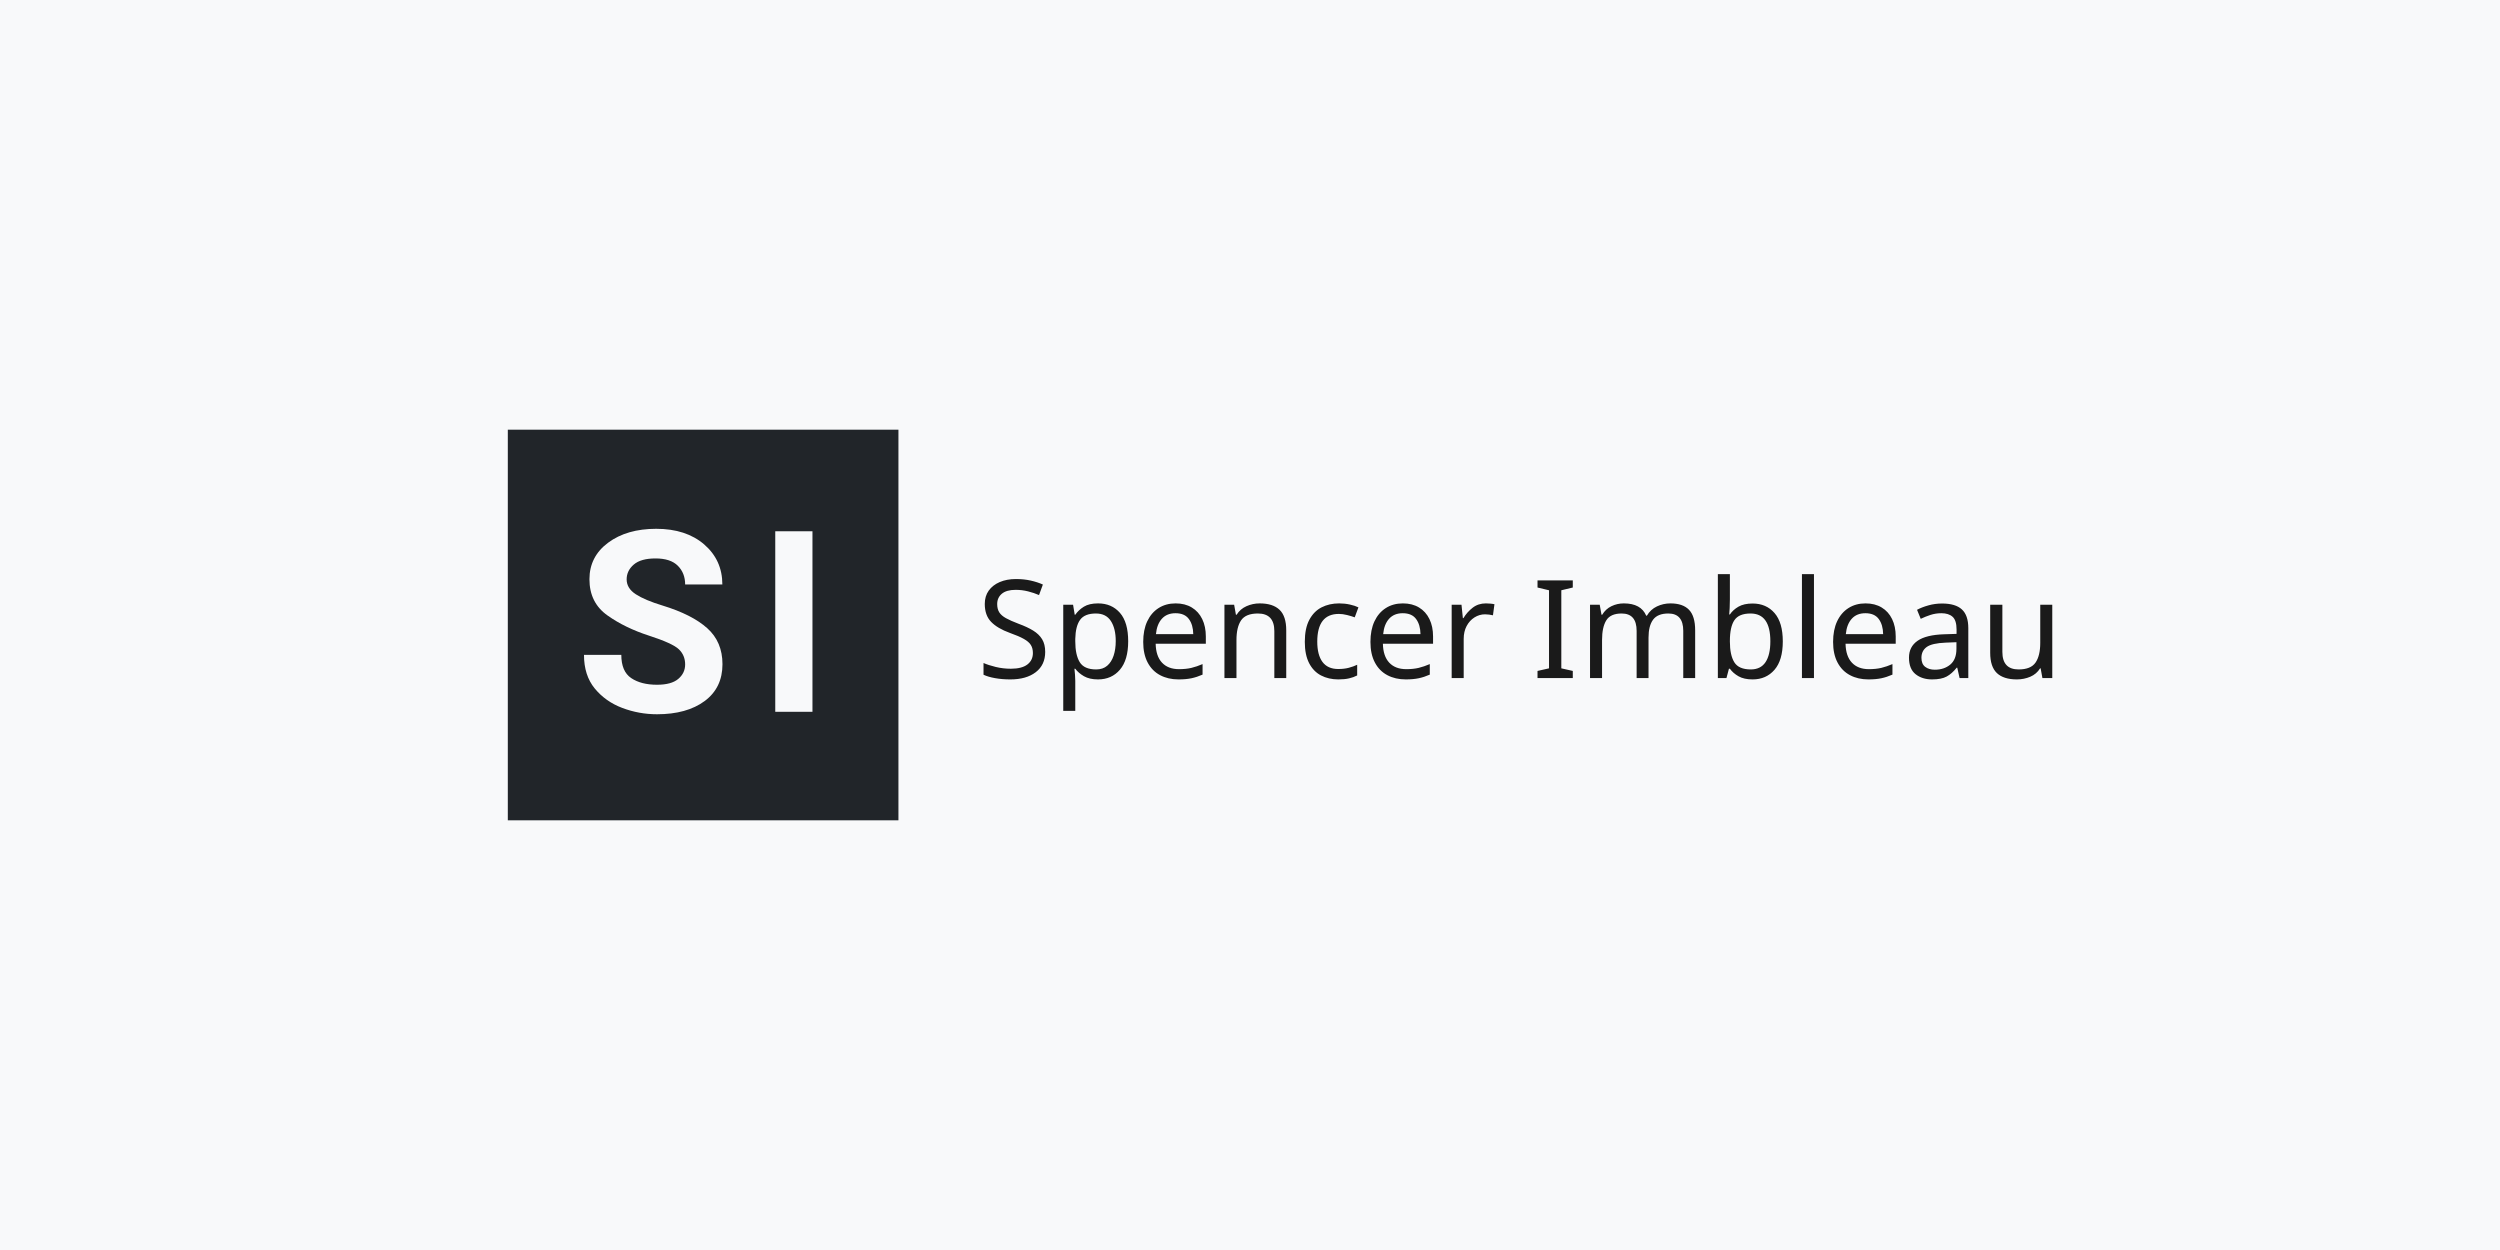
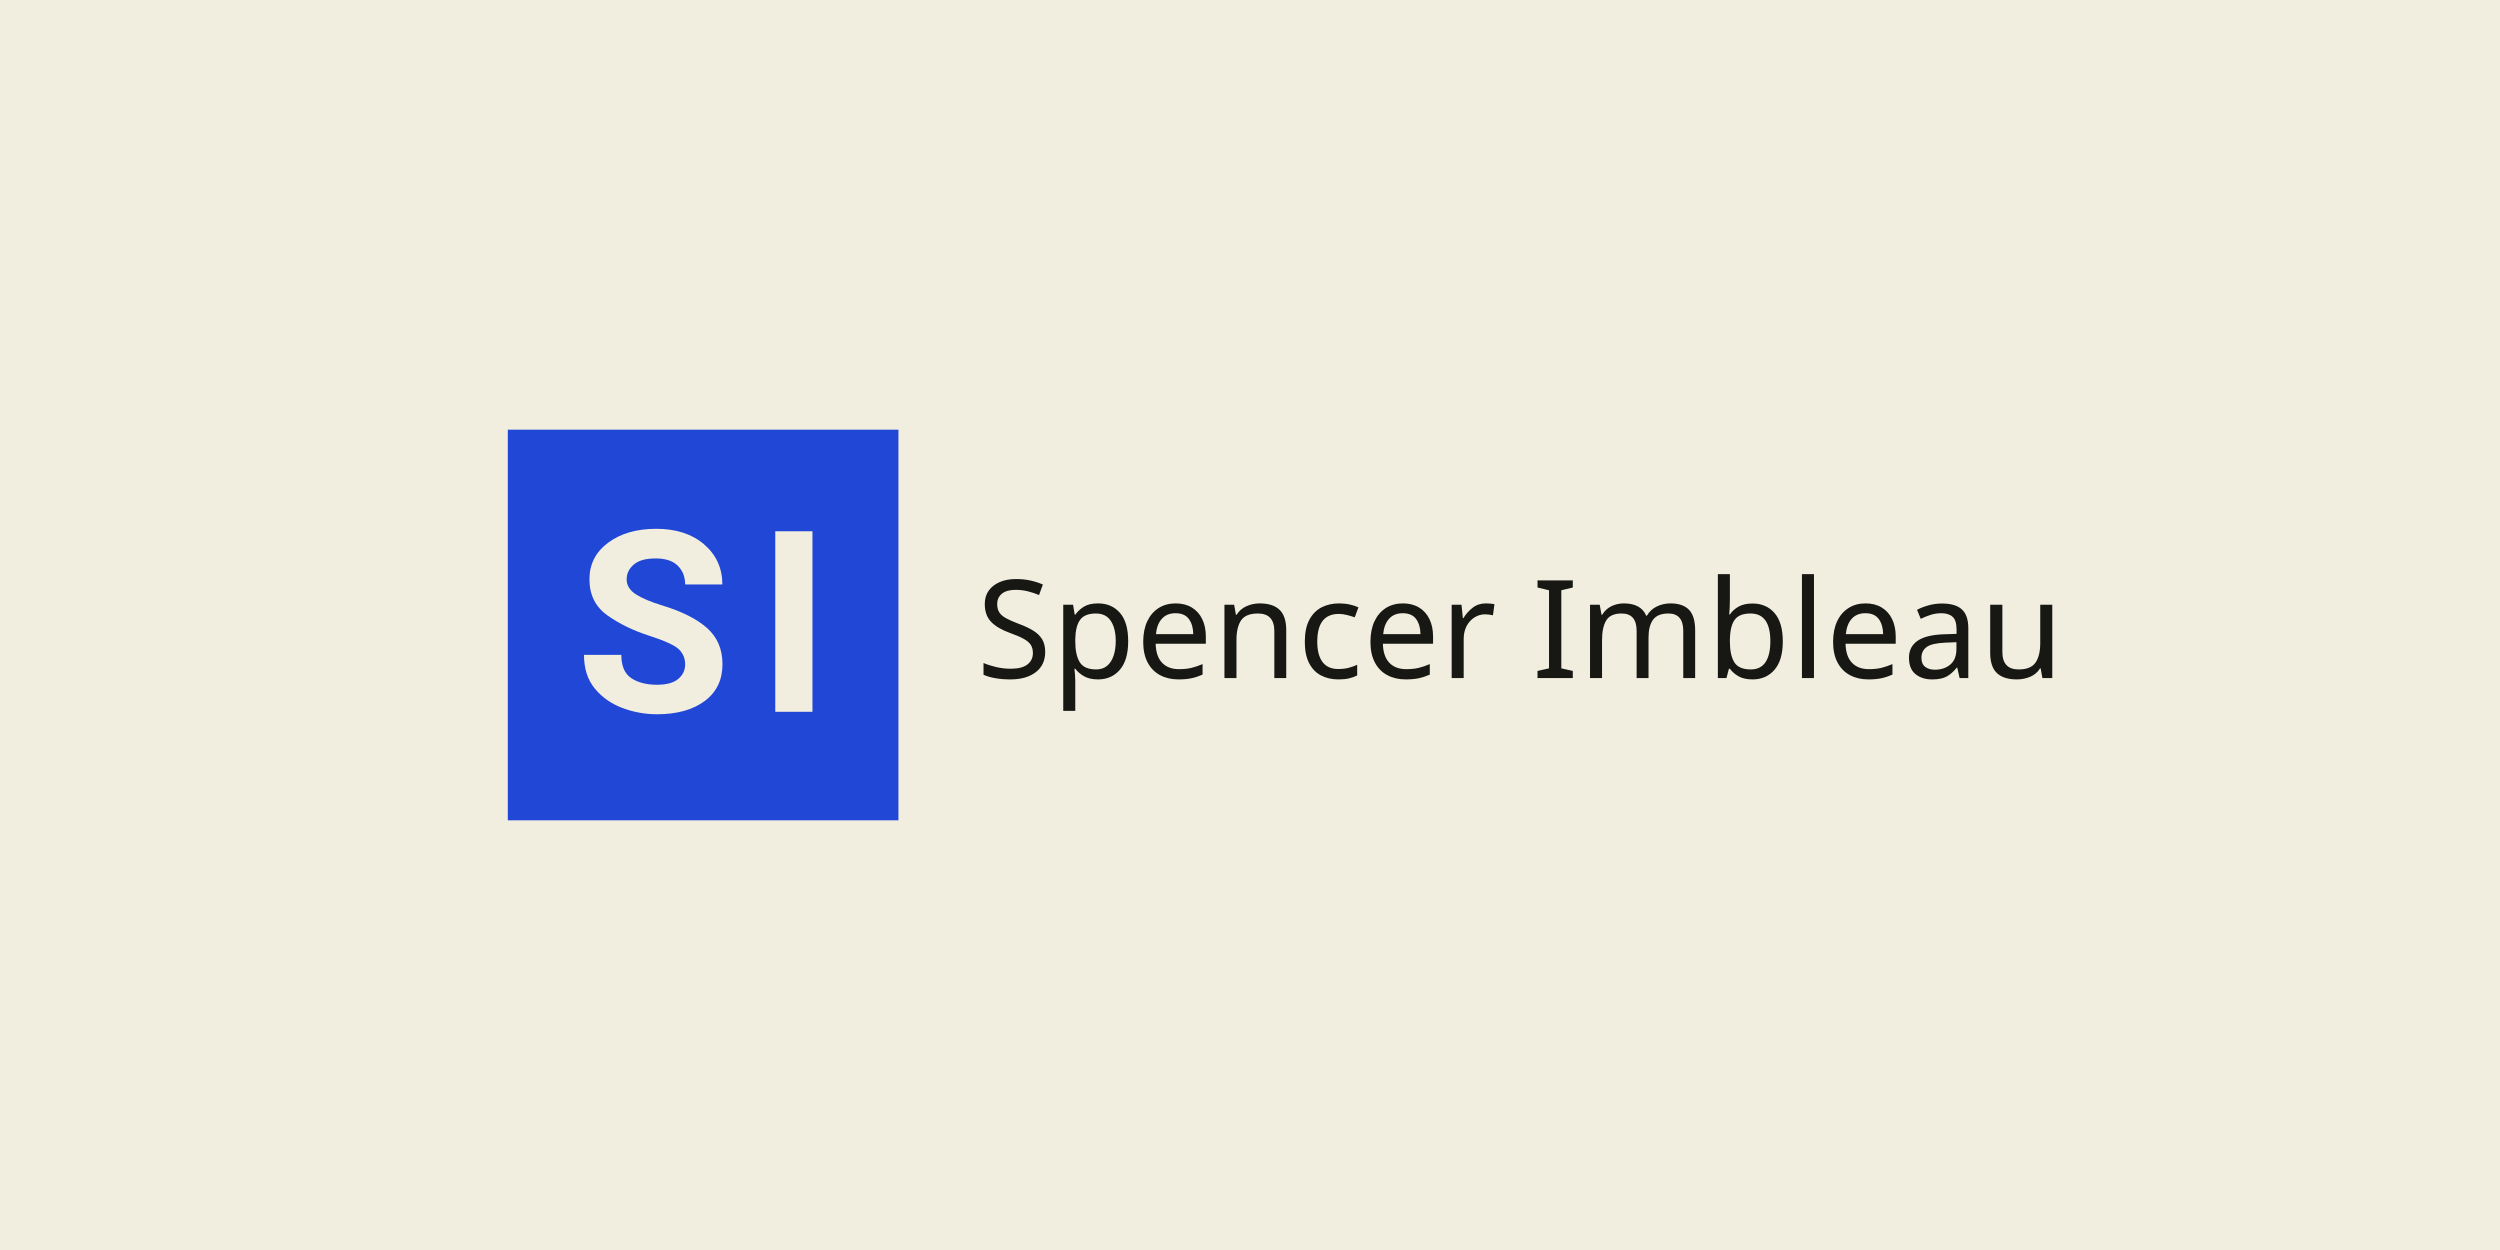
<svg xmlns="http://www.w3.org/2000/svg" width="1280" height="640" viewBox="0 0 1280 640">
-   <rect x="0" y="0" width="1280" height="640" fill="#F8F9FA" />
-   <rect x="260" y="220" width="200" height="200" fill="#212529" />
-   <text x="360" y="320" font-family="Roboto, sans-serif" font-size="130" font-weight="600" fill="#F8F9FA" text-anchor="middle" dominant-baseline="central" letter-spacing="0.1em">SI</text>
-   <text x="500" y="320" font-family="sans-serif" font-size="70" font-weight="400" fill="#1a1a1a" text-anchor="start" dominant-baseline="central">Spencer Imbleau</text>
+   <rect x="0" y="0" width="1280" height="640" fill="#F2EEDF" />
+   <rect x="260" y="220" width="200" height="200" fill="#2047D6" />
+   <text x="360" y="320" font-family="Roboto, sans-serif" font-size="130" font-weight="600" fill="#F2EEDF" text-anchor="middle" dominant-baseline="central" letter-spacing="0.1em">SI</text>
+   <text x="500" y="320" font-family="sans-serif" font-size="70" font-weight="400" fill="#171813" text-anchor="start" dominant-baseline="central">Spencer Imbleau</text>
</svg>
